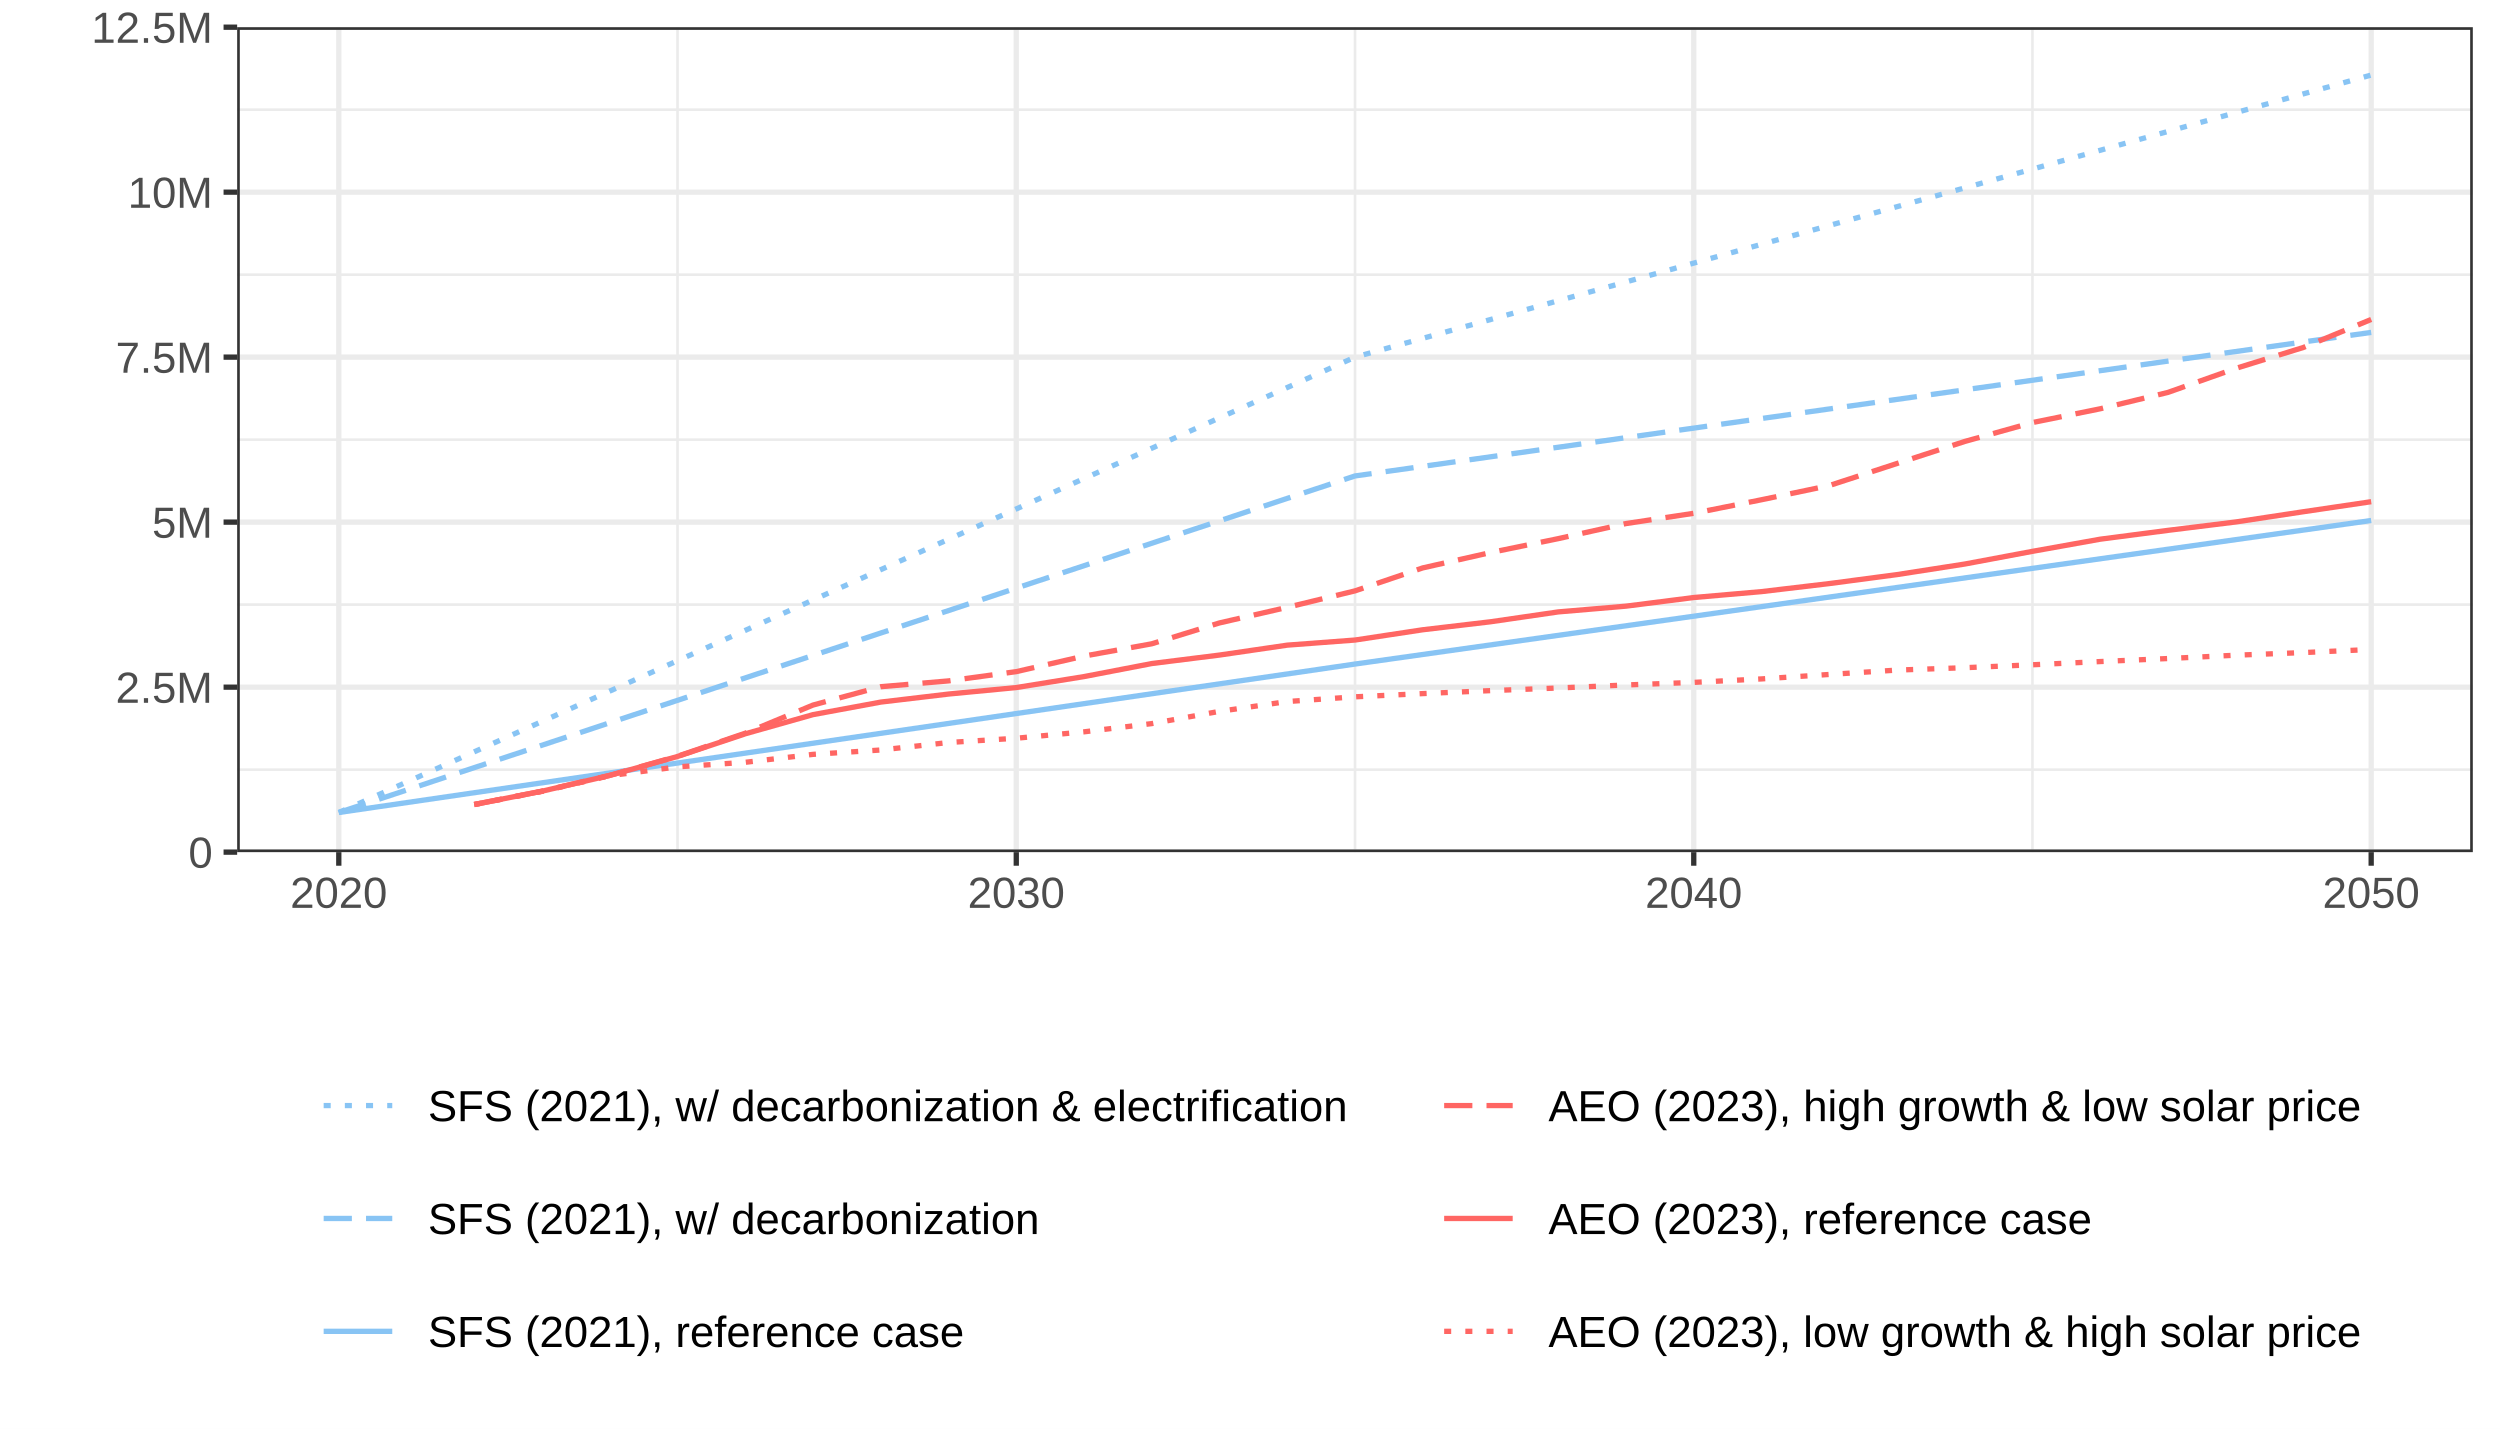
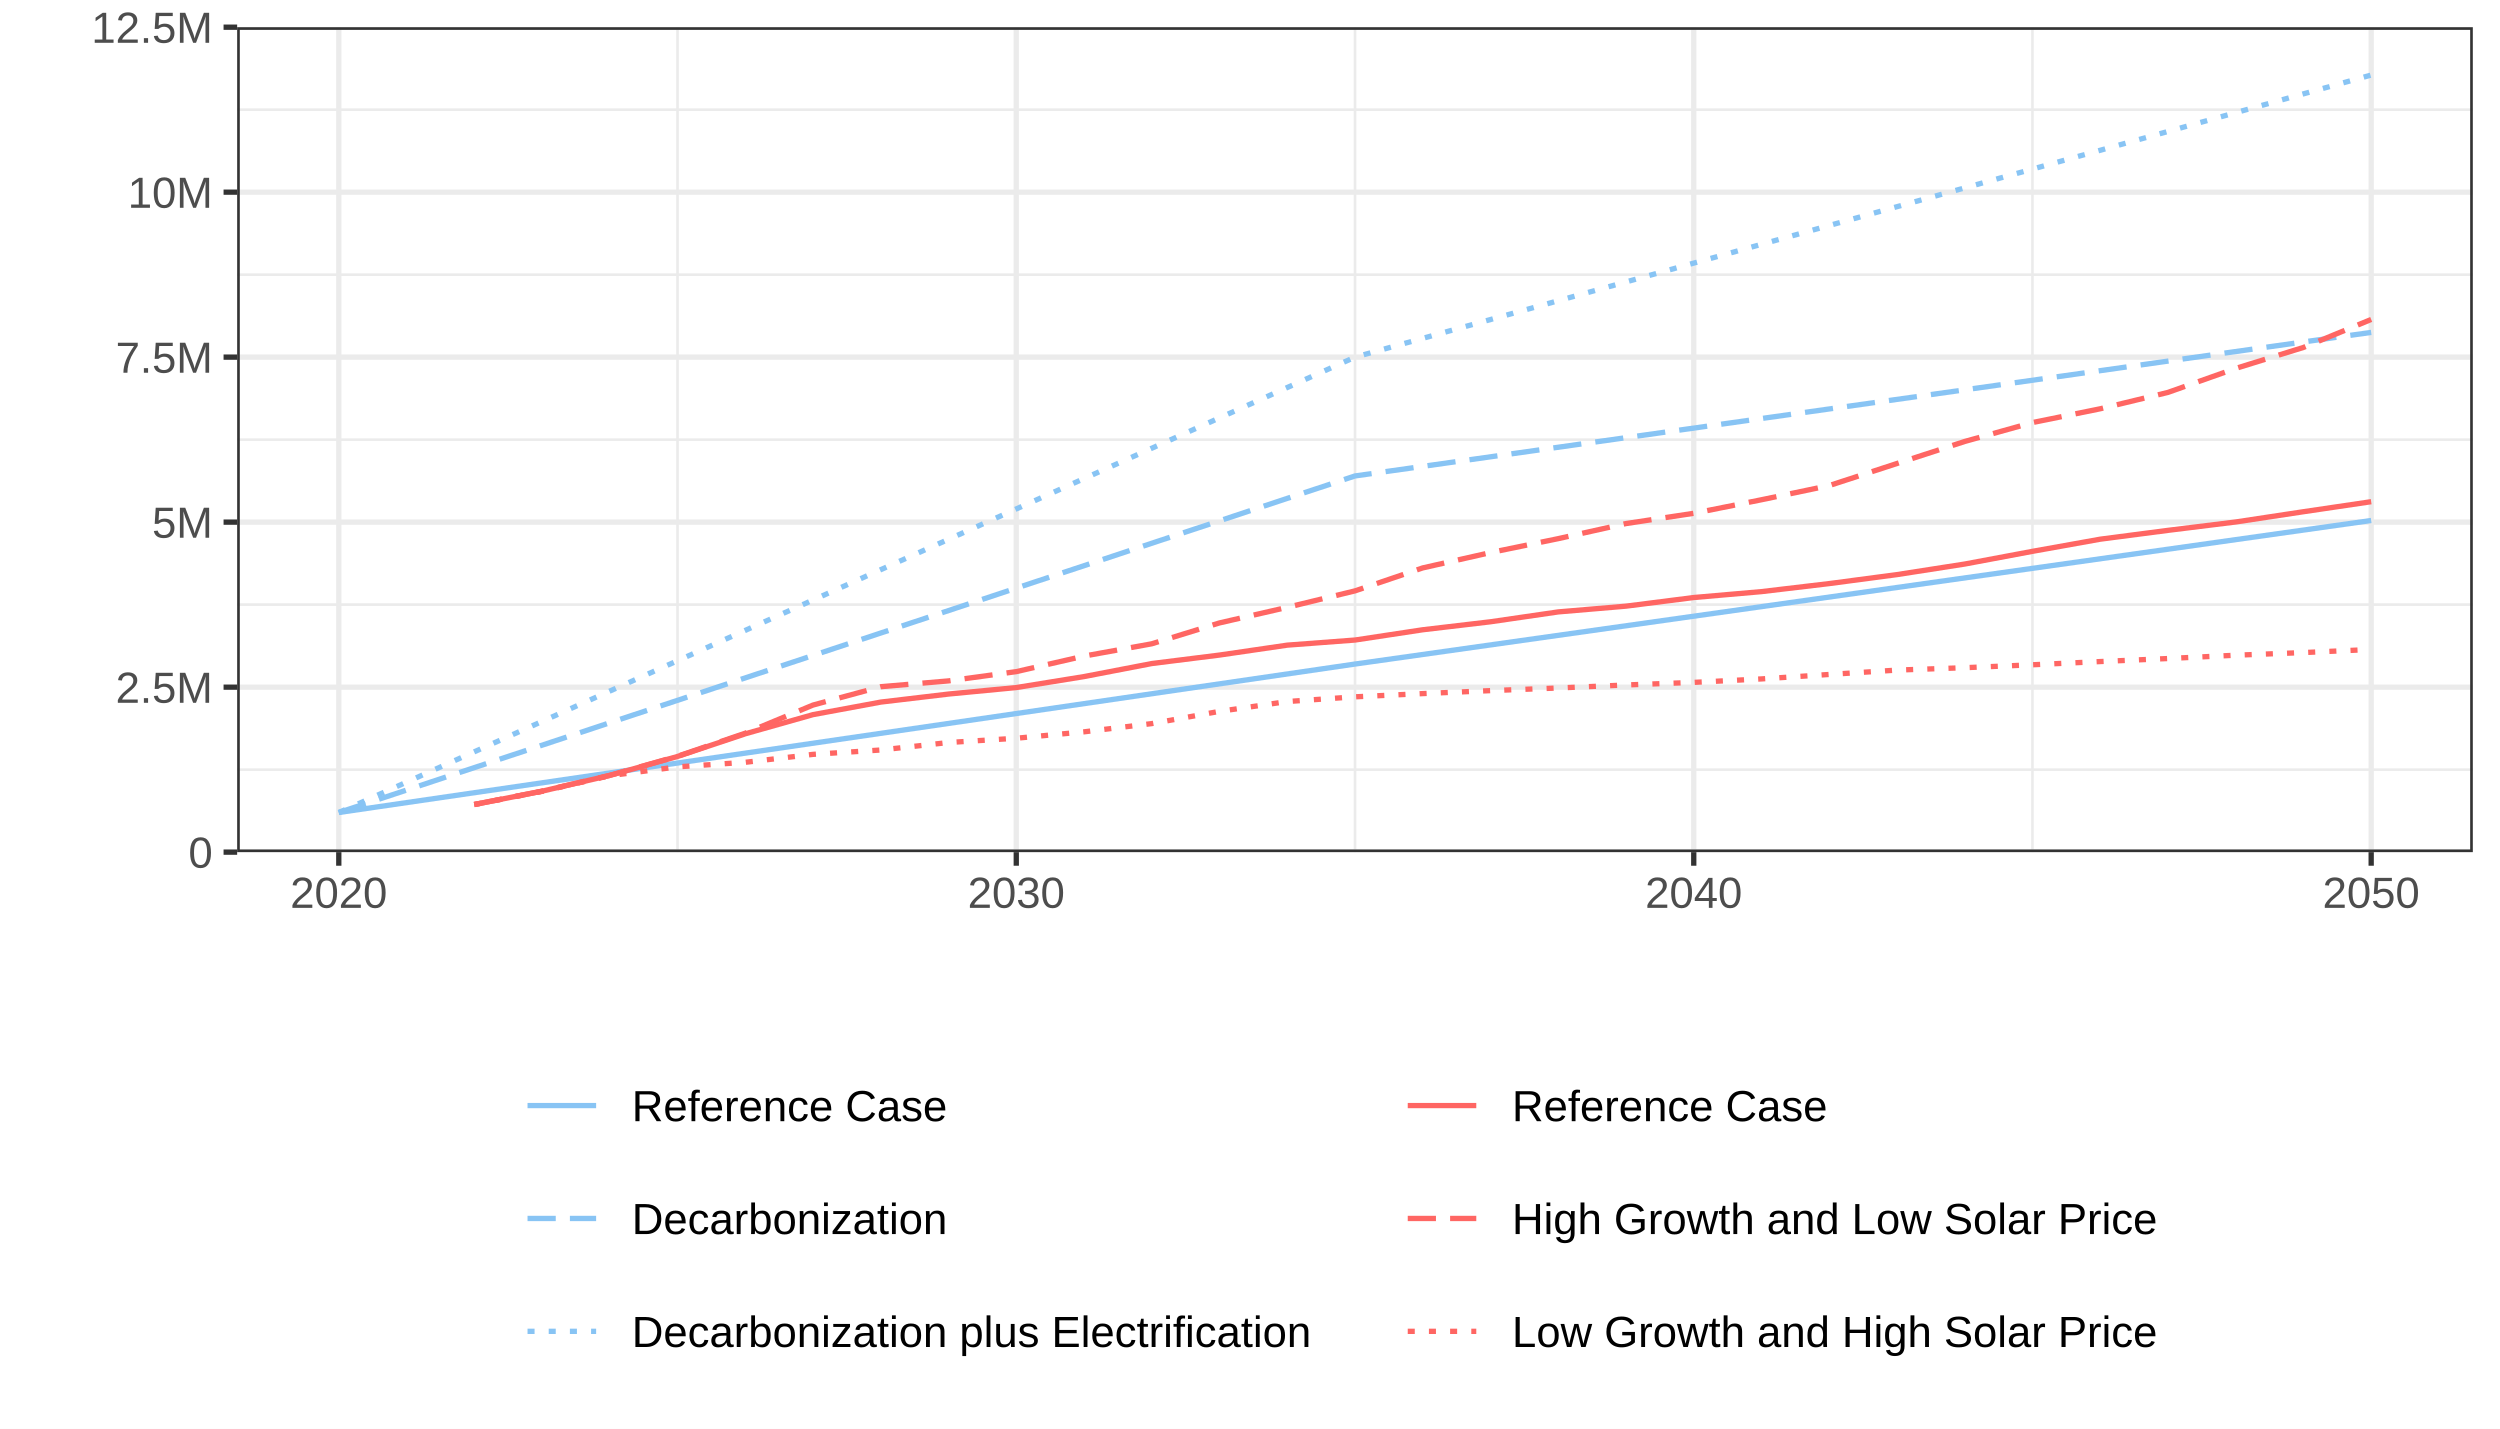
<svg xmlns="http://www.w3.org/2000/svg" class="svglite" width="504.00pt" height="288.00pt" viewBox="0 0 504.00 288.00">
  <defs>
    <style type="text/css">
    .svglite line, .svglite polyline, .svglite polygon, .svglite path, .svglite rect, .svglite circle {
      fill: none;
      stroke: #000000;
      stroke-linecap: round;
      stroke-linejoin: round;
      stroke-miterlimit: 10.00;
    }
    .svglite text {
      white-space: pre;
    }
  </style>
  </defs>
  <rect width="100%" height="100%" style="stroke: none; fill: #FFFFFF;" />
  <defs>
    <clipPath id="cpMC4wMHw1MDQuMDB8MC4wMHwyODguMDA=">
      <rect x="0.00" y="0.00" width="504.00" height="288.00" />
    </clipPath>
  </defs>
  <g clip-path="url(#cpMC4wMHw1MDQuMDB8MC4wMHwyODguMDA=)">
    <rect x="0.00" y="0.00" width="504.00" height="288.00" style="stroke-width: 1.07; stroke: #FFFFFF; fill: #FFFFFF;" />
  </g>
  <defs>
    <clipPath id="cpNDcuODF8NDk4LjUyfDUuNDh8MTcxLjc5">
      <rect x="47.81" y="5.48" width="450.71" height="166.31" />
    </clipPath>
  </defs>
  <g clip-path="url(#cpNDcuODF8NDk4LjUyfDUuNDh8MTcxLjc5)">
    <rect x="47.81" y="5.48" width="450.71" height="166.31" style="stroke-width: 1.07; stroke: none; fill: #FFFFFF;" />
    <polyline points="47.81,155.16 498.52,155.16 " style="stroke-width: 0.53; stroke: #EBEBEB; stroke-linecap: butt;" />
    <polyline points="47.81,121.89 498.52,121.89 " style="stroke-width: 0.53; stroke: #EBEBEB; stroke-linecap: butt;" />
    <polyline points="47.81,88.63 498.52,88.63 " style="stroke-width: 0.53; stroke: #EBEBEB; stroke-linecap: butt;" />
    <polyline points="47.81,55.37 498.52,55.37 " style="stroke-width: 0.53; stroke: #EBEBEB; stroke-linecap: butt;" />
    <polyline points="47.81,22.11 498.52,22.11 " style="stroke-width: 0.53; stroke: #EBEBEB; stroke-linecap: butt;" />
    <polyline points="136.59,171.79 136.59,5.48 " style="stroke-width: 0.53; stroke: #EBEBEB; stroke-linecap: butt;" />
    <polyline points="273.17,171.79 273.17,5.48 " style="stroke-width: 0.53; stroke: #EBEBEB; stroke-linecap: butt;" />
    <polyline points="409.74,171.79 409.74,5.48 " style="stroke-width: 0.53; stroke: #EBEBEB; stroke-linecap: butt;" />
    <polyline points="47.81,171.79 498.52,171.79 " style="stroke-width: 1.07; stroke: #EBEBEB; stroke-linecap: butt;" />
    <polyline points="47.81,138.53 498.52,138.53 " style="stroke-width: 1.07; stroke: #EBEBEB; stroke-linecap: butt;" />
    <polyline points="47.81,105.26 498.52,105.26 " style="stroke-width: 1.07; stroke: #EBEBEB; stroke-linecap: butt;" />
    <polyline points="47.81,72.00 498.52,72.00 " style="stroke-width: 1.07; stroke: #EBEBEB; stroke-linecap: butt;" />
    <polyline points="47.81,38.74 498.52,38.74 " style="stroke-width: 1.07; stroke: #EBEBEB; stroke-linecap: butt;" />
    <polyline points="47.81,5.48 498.52,5.48 " style="stroke-width: 1.07; stroke: #EBEBEB; stroke-linecap: butt;" />
    <polyline points="68.30,171.79 68.30,5.48 " style="stroke-width: 1.07; stroke: #EBEBEB; stroke-linecap: butt;" />
    <polyline points="204.88,171.79 204.88,5.48 " style="stroke-width: 1.07; stroke: #EBEBEB; stroke-linecap: butt;" />
    <polyline points="341.46,171.79 341.46,5.48 " style="stroke-width: 1.07; stroke: #EBEBEB; stroke-linecap: butt;" />
    <polyline points="478.03,171.79 478.03,5.48 " style="stroke-width: 1.07; stroke: #EBEBEB; stroke-linecap: butt;" />
+     <polyline points="68.30,163.80 273.17,133.87 478.03,104.93 " style="stroke-width: 1.07; stroke: #88C4F4; stroke-linecap: butt;" />
+     <polyline points="68.30,163.80 273.17,95.95 478.03,67.01 " style="stroke-width: 1.07; stroke: #88C4F4; stroke-dasharray: 5.69,2.85; stroke-linecap: butt;" />
    <polyline points="68.30,163.80 273.17,72.00 478.03,15.13 " style="stroke-width: 1.07; stroke: #88C4F4; stroke-dasharray: 1.42,2.85; stroke-linecap: butt;" />
-     <polyline points="68.30,163.80 273.17,95.95 478.03,67.01 " style="stroke-width: 1.07; stroke: #88C4F4; stroke-dasharray: 5.69,2.85; stroke-linecap: butt;" />
-     <polyline points="68.30,163.80 273.17,133.87 478.03,104.93 " style="stroke-width: 1.07; stroke: #88C4F4; stroke-linecap: butt;" />
+     <polyline points="95.61,162.19 109.27,159.50 122.93,156.32 136.59,152.50 150.25,147.93 163.90,144.07 177.56,141.54 191.22,139.92 204.88,138.61 218.53,136.40 232.19,133.77 245.85,132.06 259.51,130.06 273.17,129.03 286.82,126.96 300.48,125.35 314.14,123.36 327.80,122.20 341.46,120.46 355.11,119.27 368.77,117.65 382.43,115.84 396.09,113.71 409.74,111.15 423.40,108.70 437.06,106.92 450.72,105.23 464.38,103.16 478.03,101.14 " style="stroke-width: 1.07; stroke: #FF6663; stroke-linecap: butt;" />
    <polyline points="95.61,162.18 109.27,159.50 122.93,156.31 136.59,152.46 150.25,147.81 163.90,142.14 177.56,138.44 191.22,137.27 204.88,135.40 218.53,132.27 232.19,129.79 245.85,125.58 259.51,122.44 273.17,119.12 286.82,114.49 300.48,111.40 314.14,108.59 327.80,105.55 341.46,103.48 355.11,100.75 368.77,97.89 382.43,93.44 396.09,89.00 409.74,85.19 423.40,82.41 437.06,79.11 450.72,74.27 464.38,70.04 478.03,64.40 " style="stroke-width: 1.07; stroke: #FF6663; stroke-dasharray: 5.69,2.85; stroke-linecap: butt;" />
-     <polyline points="95.61,162.19 109.27,159.50 122.93,156.32 136.59,152.50 150.25,147.93 163.90,144.07 177.56,141.54 191.22,139.92 204.88,138.61 218.53,136.40 232.19,133.77 245.85,132.06 259.51,130.06 273.17,129.03 286.82,126.96 300.48,125.35 314.14,123.36 327.80,122.20 341.46,120.46 355.11,119.27 368.77,117.65 382.43,115.84 396.09,113.71 409.74,111.15 423.40,108.70 437.06,106.92 450.72,105.23 464.38,103.16 478.03,101.14 " style="stroke-width: 1.07; stroke: #FF6663; stroke-linecap: butt;" />
    <polyline points="95.61,162.20 109.27,159.54 122.93,156.38 136.59,154.60 150.25,153.68 163.90,152.08 177.56,151.20 191.22,149.69 204.88,148.83 218.53,147.54 232.19,145.88 245.85,143.41 259.51,141.43 273.17,140.48 286.82,139.83 300.48,139.23 314.14,138.70 327.80,138.09 341.46,137.57 355.11,136.87 368.77,135.97 382.43,135.09 396.09,134.61 409.74,134.02 423.40,133.37 437.06,132.76 450.72,132.09 464.38,131.56 478.03,130.93 " style="stroke-width: 1.07; stroke: #FF6663; stroke-dasharray: 1.42,2.85; stroke-linecap: butt;" />
    <rect x="47.81" y="5.48" width="450.71" height="166.31" style="stroke-width: 1.07; stroke: #333333;" />
  </g>
  <g clip-path="url(#cpMC4wMHw1MDQuMDB8MC4wMHwyODguMDA=)">
    <text x="42.88" y="174.94" text-anchor="end" style="font-size: 8.80px;fill: #4D4D4D; font-family: &quot;Arial&quot;;" textLength="4.90px" lengthAdjust="spacingAndGlyphs">0</text>
    <text x="42.88" y="141.68" text-anchor="end" style="font-size: 8.80px;fill: #4D4D4D; font-family: &quot;Arial&quot;;" textLength="19.57px" lengthAdjust="spacingAndGlyphs">2.5M</text>
    <text x="42.88" y="108.41" text-anchor="end" style="font-size: 8.80px;fill: #4D4D4D; font-family: &quot;Arial&quot;;" textLength="12.23px" lengthAdjust="spacingAndGlyphs">5M</text>
    <text x="42.88" y="75.15" text-anchor="end" style="font-size: 8.80px;fill: #4D4D4D; font-family: &quot;Arial&quot;;" textLength="19.57px" lengthAdjust="spacingAndGlyphs">7.5M</text>
    <text x="42.88" y="41.89" text-anchor="end" style="font-size: 8.80px;fill: #4D4D4D; font-family: &quot;Arial&quot;;" textLength="17.12px" lengthAdjust="spacingAndGlyphs">10M</text>
    <text x="42.88" y="8.63" text-anchor="end" style="font-size: 8.80px;fill: #4D4D4D; font-family: &quot;Arial&quot;;" textLength="24.47px" lengthAdjust="spacingAndGlyphs">12.5M</text>
    <polyline points="45.07,171.79 47.81,171.79 " style="stroke-width: 1.07; stroke: #333333; stroke-linecap: butt;" />
    <polyline points="45.07,138.53 47.81,138.53 " style="stroke-width: 1.07; stroke: #333333; stroke-linecap: butt;" />
    <polyline points="45.07,105.26 47.81,105.26 " style="stroke-width: 1.07; stroke: #333333; stroke-linecap: butt;" />
    <polyline points="45.07,72.00 47.81,72.00 " style="stroke-width: 1.07; stroke: #333333; stroke-linecap: butt;" />
    <polyline points="45.07,38.74 47.81,38.74 " style="stroke-width: 1.07; stroke: #333333; stroke-linecap: butt;" />
    <polyline points="45.07,5.48 47.81,5.48 " style="stroke-width: 1.07; stroke: #333333; stroke-linecap: butt;" />
    <polyline points="68.30,174.53 68.30,171.79 " style="stroke-width: 1.07; stroke: #333333; stroke-linecap: butt;" />
    <polyline points="204.88,174.53 204.88,171.79 " style="stroke-width: 1.07; stroke: #333333; stroke-linecap: butt;" />
    <polyline points="341.46,174.53 341.46,171.79 " style="stroke-width: 1.07; stroke: #333333; stroke-linecap: butt;" />
    <polyline points="478.03,174.53 478.03,171.79 " style="stroke-width: 1.07; stroke: #333333; stroke-linecap: butt;" />
    <text x="68.30" y="183.02" text-anchor="middle" style="font-size: 8.80px;fill: #4D4D4D; font-family: &quot;Arial&quot;;" textLength="19.58px" lengthAdjust="spacingAndGlyphs">2020</text>
    <text x="204.88" y="183.02" text-anchor="middle" style="font-size: 8.80px;fill: #4D4D4D; font-family: &quot;Arial&quot;;" textLength="19.58px" lengthAdjust="spacingAndGlyphs">2030</text>
    <text x="341.46" y="183.02" text-anchor="middle" style="font-size: 8.80px;fill: #4D4D4D; font-family: &quot;Arial&quot;;" textLength="19.58px" lengthAdjust="spacingAndGlyphs">2040</text>
    <text x="478.03" y="183.02" text-anchor="middle" style="font-size: 8.80px;fill: #4D4D4D; font-family: &quot;Arial&quot;;" textLength="19.58px" lengthAdjust="spacingAndGlyphs">2050</text>
-     <rect x="52.56" y="208.76" width="441.20" height="73.76" style="stroke-width: 1.07; stroke: none; fill: #FFFFFF;" />
-     <rect x="63.52" y="214.24" width="17.28" height="17.28" style="stroke-width: 1.07; stroke: none; fill: #FFFFFF;" />
-     <line x1="65.25" y1="222.88" x2="79.08" y2="222.88" style="stroke-width: 1.07; stroke: #88C4F4; stroke-dasharray: 1.42,2.85; stroke-linecap: butt;" />
-     <rect x="63.52" y="237.00" width="17.28" height="17.28" style="stroke-width: 1.07; stroke: none; fill: #FFFFFF;" />
-     <line x1="65.25" y1="245.64" x2="79.08" y2="245.64" style="stroke-width: 1.07; stroke: #88C4F4; stroke-dasharray: 5.69,2.85; stroke-linecap: butt;" />
-     <rect x="63.52" y="259.76" width="17.28" height="17.28" style="stroke-width: 1.07; stroke: none; fill: #FFFFFF;" />
-     <line x1="65.25" y1="268.40" x2="79.08" y2="268.40" style="stroke-width: 1.07; stroke: #88C4F4; stroke-linecap: butt;" />
-     <rect x="289.41" y="214.24" width="17.28" height="17.28" style="stroke-width: 1.07; stroke: none; fill: #FFFFFF;" />
-     <line x1="291.14" y1="222.88" x2="304.96" y2="222.88" style="stroke-width: 1.07; stroke: #FF6663; stroke-dasharray: 5.69,2.85; stroke-linecap: butt;" />
-     <rect x="289.41" y="237.00" width="17.28" height="17.28" style="stroke-width: 1.07; stroke: none; fill: #FFFFFF;" />
-     <line x1="291.14" y1="245.64" x2="304.96" y2="245.64" style="stroke-width: 1.07; stroke: #FF6663; stroke-linecap: butt;" />
-     <rect x="289.41" y="259.76" width="17.28" height="17.28" style="stroke-width: 1.07; stroke: none; fill: #FFFFFF;" />
-     <line x1="291.14" y1="268.40" x2="304.96" y2="268.40" style="stroke-width: 1.07; stroke: #FF6663; stroke-dasharray: 1.42,2.85; stroke-linecap: butt;" />
-     <text x="86.28" y="226.03" style="font-size: 8.80px; font-family: &quot;Arial&quot;;" textLength="197.65px" lengthAdjust="spacingAndGlyphs">SFS (2021), w/ decarbonization &amp; electrification     </text>
-     <text x="86.28" y="248.79" style="font-size: 8.80px; font-family: &quot;Arial&quot;;" textLength="135.53px" lengthAdjust="spacingAndGlyphs">SFS (2021), w/ decarbonization     </text>
-     <text x="86.28" y="271.55" style="font-size: 8.80px; font-family: &quot;Arial&quot;;" textLength="120.36px" lengthAdjust="spacingAndGlyphs">SFS (2021), reference case     </text>
-     <text x="312.17" y="226.03" style="font-size: 8.80px; font-family: &quot;Arial&quot;;" textLength="176.12px" lengthAdjust="spacingAndGlyphs">AEO (2023), high growth &amp; low solar price     </text>
-     <text x="312.17" y="248.79" style="font-size: 8.80px; font-family: &quot;Arial&quot;;" textLength="121.84px" lengthAdjust="spacingAndGlyphs">AEO (2023), reference case     </text>
-     <text x="312.17" y="271.55" style="font-size: 8.80px; font-family: &quot;Arial&quot;;" textLength="176.12px" lengthAdjust="spacingAndGlyphs">AEO (2023), low growth &amp; high solar price     </text>
+     <rect x="93.67" y="208.76" width="359.00" height="73.76" style="stroke-width: 1.07; stroke: none; fill: #FFFFFF;" />
+     <rect x="104.62" y="214.24" width="17.28" height="17.28" style="stroke-width: 1.07; stroke: none; fill: #FFFFFF;" />
+     <line x1="106.35" y1="222.88" x2="120.18" y2="222.88" style="stroke-width: 1.07; stroke: #88C4F4; stroke-linecap: butt;" />
+     <rect x="104.62" y="237.00" width="17.28" height="17.28" style="stroke-width: 1.07; stroke: none; fill: #FFFFFF;" />
+     <line x1="106.35" y1="245.64" x2="120.18" y2="245.64" style="stroke-width: 1.07; stroke: #88C4F4; stroke-dasharray: 5.69,2.85; stroke-linecap: butt;" />
+     <rect x="104.62" y="259.76" width="17.28" height="17.28" style="stroke-width: 1.07; stroke: none; fill: #FFFFFF;" />
+     <line x1="106.35" y1="268.40" x2="120.18" y2="268.40" style="stroke-width: 1.07; stroke: #88C4F4; stroke-dasharray: 1.42,2.85; stroke-linecap: butt;" />
+     <rect x="282.07" y="214.24" width="17.28" height="17.28" style="stroke-width: 1.07; stroke: none; fill: #FFFFFF;" />
+     <line x1="283.80" y1="222.88" x2="297.62" y2="222.88" style="stroke-width: 1.07; stroke: #FF6663; stroke-linecap: butt;" />
+     <rect x="282.07" y="237.00" width="17.28" height="17.28" style="stroke-width: 1.07; stroke: none; fill: #FFFFFF;" />
+     <line x1="283.80" y1="245.64" x2="297.62" y2="245.64" style="stroke-width: 1.07; stroke: #FF6663; stroke-dasharray: 5.69,2.85; stroke-linecap: butt;" />
+     <rect x="282.07" y="259.76" width="17.28" height="17.28" style="stroke-width: 1.07; stroke: none; fill: #FFFFFF;" />
+     <line x1="283.80" y1="268.40" x2="297.62" y2="268.40" style="stroke-width: 1.07; stroke: #FF6663; stroke-dasharray: 1.42,2.85; stroke-linecap: butt;" />
+     <text x="127.38" y="226.03" style="font-size: 8.80px; font-family: &quot;Arial&quot;;" textLength="75.84px" lengthAdjust="spacingAndGlyphs">Reference Case     </text>
+     <text x="127.38" y="248.79" style="font-size: 8.80px; font-family: &quot;Arial&quot;;" textLength="75.84px" lengthAdjust="spacingAndGlyphs">Decarbonization     </text>
+     <text x="127.38" y="271.55" style="font-size: 8.80px; font-family: &quot;Arial&quot;;" textLength="149.21px" lengthAdjust="spacingAndGlyphs">Decarbonization plus Electrification     </text>
+     <text x="304.83" y="226.03" style="font-size: 8.80px; font-family: &quot;Arial&quot;;" textLength="73.39px" lengthAdjust="spacingAndGlyphs">Reference Case    </text>
+     <text x="304.83" y="248.79" style="font-size: 8.80px; font-family: &quot;Arial&quot;;" textLength="142.36px" lengthAdjust="spacingAndGlyphs">High Growth and Low Solar Price     </text>
+     <text x="304.83" y="271.55" style="font-size: 8.80px; font-family: &quot;Arial&quot;;" textLength="142.36px" lengthAdjust="spacingAndGlyphs">Low Growth and High Solar Price     </text>
  </g>
</svg>
